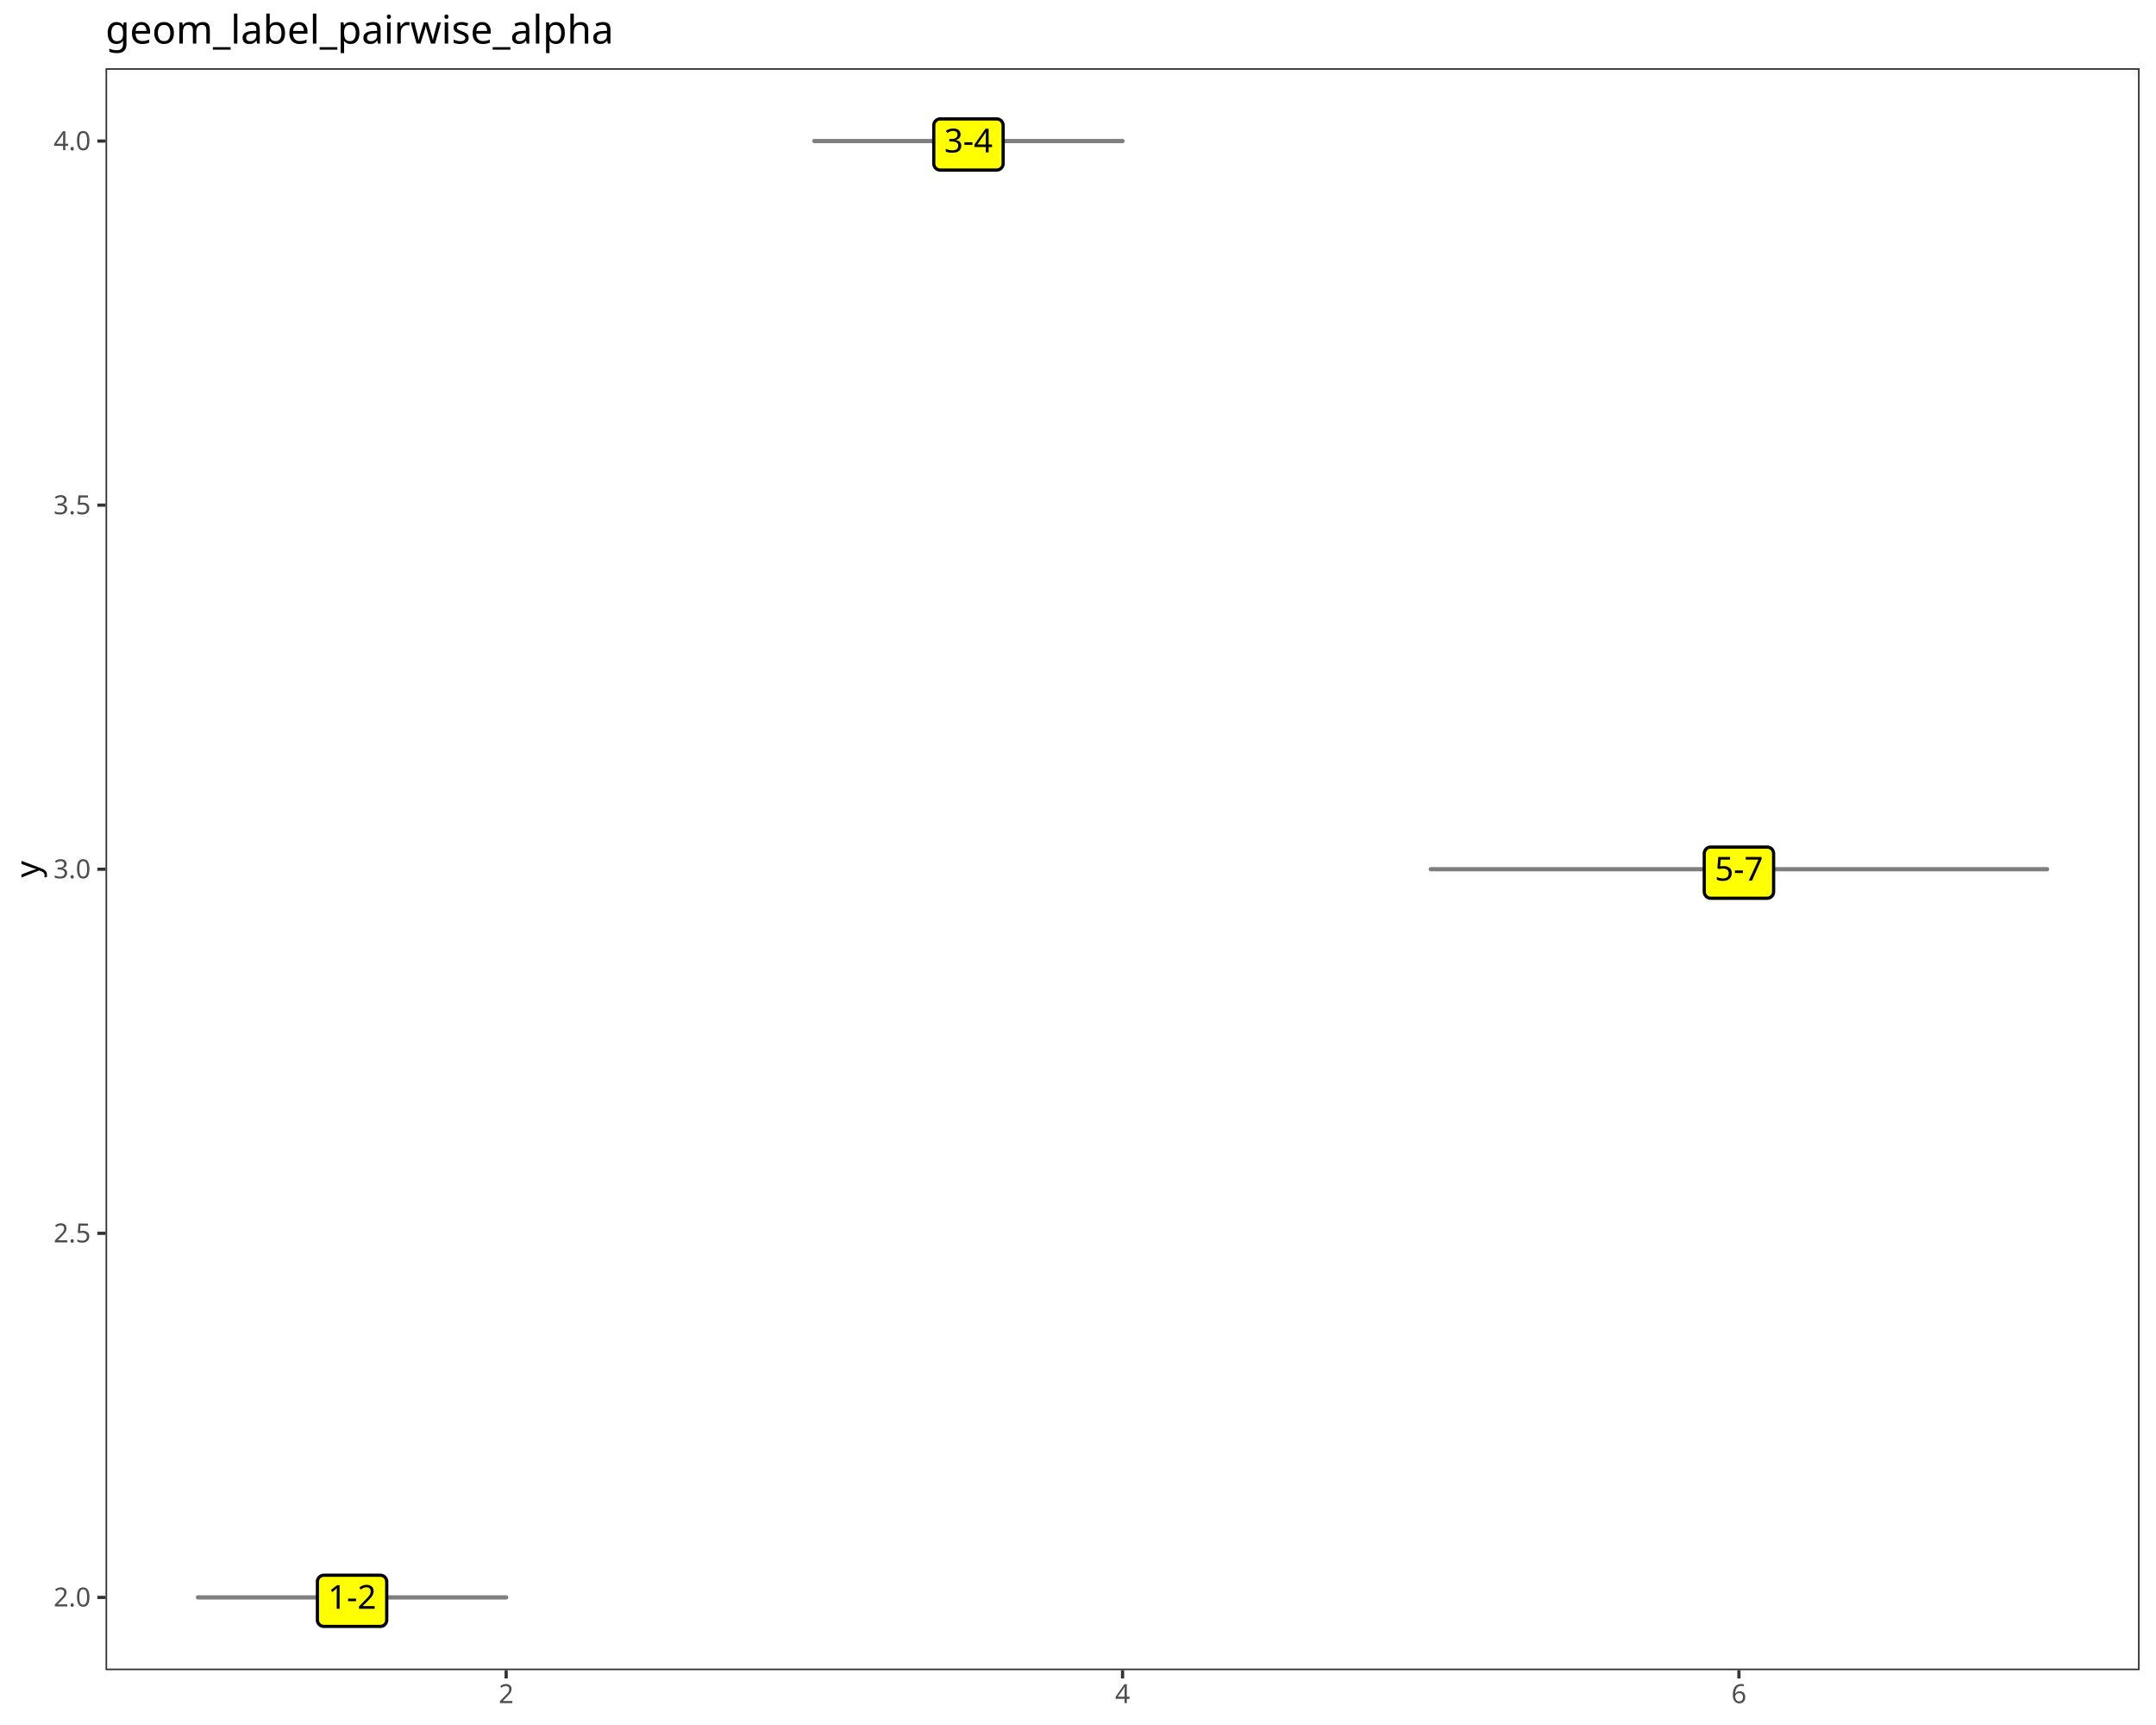
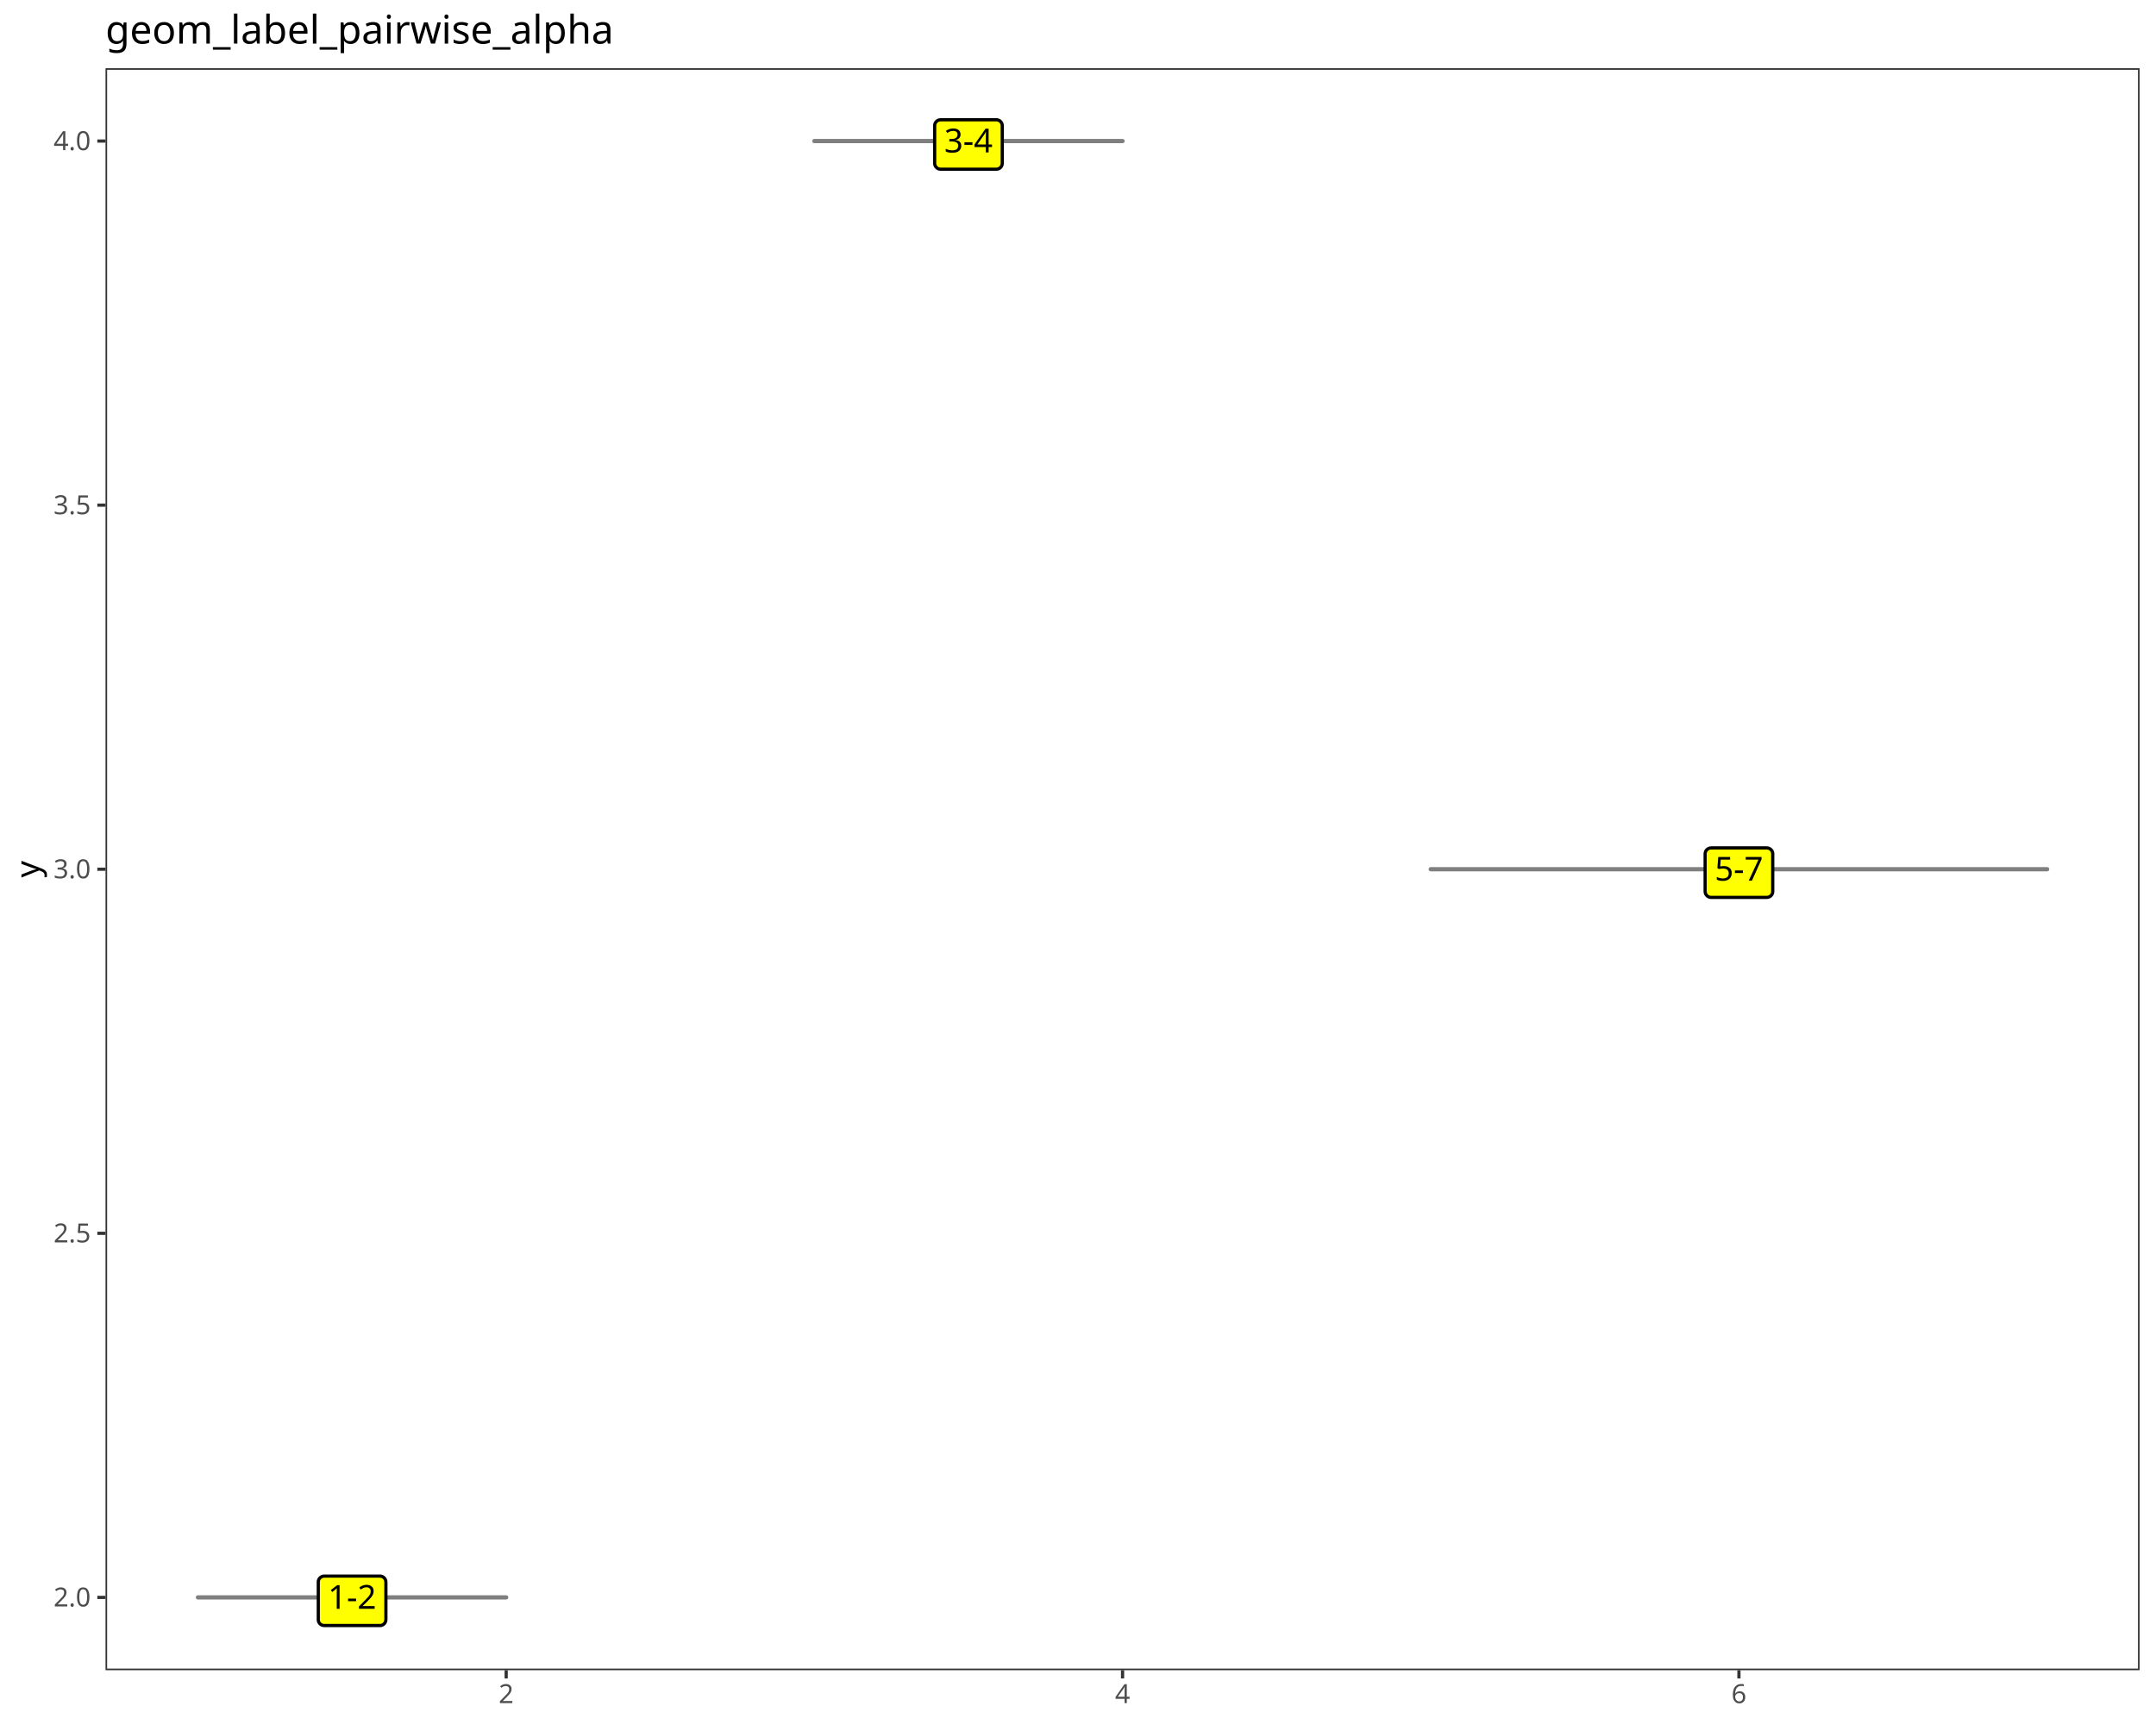
<svg xmlns="http://www.w3.org/2000/svg" class="svglite" data-engine-version="2.0" width="720.00pt" height="576.00pt" viewBox="0 0 720.00 576.00">
  <defs>
    <style type="text/css">
    .svglite line, .svglite polyline, .svglite polygon, .svglite path, .svglite rect, .svglite circle {
      fill: none;
      stroke: #000000;
      stroke-linecap: round;
      stroke-linejoin: round;
      stroke-miterlimit: 10.00;
    }
  </style>
  </defs>
  <rect width="100%" height="100%" style="stroke: none; fill: #FFFFFF;" />
  <defs>
    <clipPath id="cpMC4wMHw3MjAuMDB8MC4wMHw1NzYuMDA=">
      <rect x="0.00" y="0.00" width="720.00" height="576.00" />
    </clipPath>
  </defs>
  <g clip-path="url(#cpMC4wMHw3MjAuMDB8MC4wMHw1NzYuMDA=)">
    <rect x="0.00" y="0.00" width="720.00" height="576.00" style="stroke-width: 1.07; stroke: #FFFFFF; fill: #FFFFFF;" />
  </g>
  <defs>
    <clipPath id="cpMzUuMjR8NzE0LjUyfDIyLjc4fDU1Ny43MQ==">
      <rect x="35.24" y="22.78" width="679.28" height="534.92" />
    </clipPath>
  </defs>
  <g clip-path="url(#cpMzUuMjR8NzE0LjUyfDIyLjc4fDU1Ny43MQ==)">
    <rect x="35.24" y="22.78" width="679.28" height="534.92" style="stroke-width: 1.07; stroke: none; fill: #FFFFFF;" />
    <line x1="66.11" y1="533.39" x2="169.04" y2="533.39" style="stroke-width: 1.42; stroke: #000000; stroke-opacity: 0.50;" />
-     <polygon points="108.16,543.08 126.99,543.08 126.91,543.08 127.25,543.07 127.59,543.00 127.92,542.87 128.22,542.70 128.49,542.48 128.72,542.22 128.91,541.93 129.04,541.61 129.13,541.27 129.15,540.92 129.15,540.92 129.15,528.15 129.15,528.15 129.13,527.81 129.04,527.47 128.91,527.15 128.72,526.85 128.49,526.59 128.22,526.37 127.92,526.20 127.59,526.08 127.25,526.01 126.99,525.99 108.16,525.99 108.42,526.01 108.07,525.99 107.73,526.04 107.39,526.13 107.08,526.28 106.79,526.48 106.54,526.72 106.33,527.00 106.17,527.31 106.06,527.64 106.00,527.98 106.00,528.15 106.00,540.92 106.00,540.75 106.00,541.10 106.06,541.44 106.17,541.77 106.33,542.08 106.54,542.35 106.79,542.60 107.08,542.79 107.39,542.94 107.73,543.04 108.07,543.08 " style="stroke-width: 1.07; fill: #FFFF00;" />
+     <polygon points="108.27,542.79 126.88,542.79 126.80,542.79 127.12,542.78 127.43,542.72 127.73,542.60 128.01,542.44 128.26,542.24 128.47,542.00 128.64,541.73 128.76,541.44 128.84,541.13 128.87,540.81 128.87,540.81 128.87,528.27 128.87,528.27 128.84,527.95 128.76,527.64 128.64,527.34 128.47,527.07 128.26,526.83 128.01,526.63 127.73,526.47 127.43,526.36 127.12,526.30 126.88,526.28 108.27,526.28 108.51,526.30 108.19,526.28 107.87,526.32 107.57,526.41 107.28,526.55 107.02,526.73 106.78,526.95 106.59,527.21 106.44,527.49 106.34,527.79 106.29,528.11 106.29,528.27 106.29,540.81 106.29,540.65 106.29,540.97 106.34,541.28 106.44,541.59 106.59,541.87 106.78,542.12 107.02,542.35 107.28,542.53 107.57,542.66 107.87,542.75 108.19,542.79 " style="stroke-width: 1.07; fill: #FFFF00;" />
    <text x="117.58" y="537.19" text-anchor="middle" style="font-size: 11.04px; font-family: sans;" textLength="15.96px" lengthAdjust="spacingAndGlyphs">1-2</text>
    <line x1="271.96" y1="47.10" x2="374.88" y2="47.10" style="stroke-width: 1.42; stroke: #000000; stroke-opacity: 0.50;" />
-     <polygon points="314.00,56.79 332.84,56.79 332.75,56.79 333.10,56.77 333.44,56.70 333.76,56.58 334.06,56.41 334.33,56.19 334.56,55.93 334.75,55.63 334.89,55.31 334.97,54.98 335.00,54.63 335.00,54.63 335.00,41.86 335.00,41.86 334.97,41.51 334.89,41.18 334.75,40.86 334.56,40.56 334.33,40.30 334.06,40.08 333.76,39.91 333.44,39.78 333.10,39.72 332.84,39.70 314.00,39.70 314.26,39.72 313.91,39.70 313.57,39.74 313.23,39.84 312.92,39.99 312.63,40.19 312.38,40.43 312.17,40.70 312.01,41.01 311.90,41.34 311.85,41.69 311.84,41.86 311.84,54.63 311.85,54.45 311.85,54.80 311.90,55.15 312.01,55.48 312.17,55.78 312.38,56.06 312.63,56.30 312.92,56.50 313.23,56.65 313.57,56.75 313.91,56.79 " style="stroke-width: 1.07; fill: #FFFF00;" />
+     <polygon points="314.12,56.50 332.72,56.50 332.64,56.50 332.96,56.49 333.27,56.42 333.57,56.31 333.85,56.15 334.10,55.95 334.31,55.71 334.48,55.44 334.61,55.14 334.68,54.83 334.71,54.51 334.71,54.51 334.71,41.97 334.71,41.97 334.68,41.66 334.61,41.35 334.48,41.05 334.31,40.78 334.10,40.54 333.85,40.34 333.57,40.18 333.27,40.07 332.96,40.00 332.72,39.99 314.12,39.99 314.36,40.00 314.04,39.99 313.72,40.03 313.41,40.12 313.12,40.25 312.86,40.44 312.63,40.66 312.44,40.91 312.29,41.20 312.19,41.50 312.13,41.81 312.13,41.97 312.13,54.51 312.13,54.35 312.13,54.67 312.19,54.99 312.29,55.29 312.44,55.58 312.63,55.83 312.86,56.05 313.12,56.23 313.41,56.37 313.72,56.46 314.04,56.50 " style="stroke-width: 1.07; fill: #FFFF00;" />
    <text x="323.42" y="50.90" text-anchor="middle" style="font-size: 11.04px; font-family: sans;" textLength="15.96px" lengthAdjust="spacingAndGlyphs">3-4</text>
    <line x1="477.80" y1="290.24" x2="683.64" y2="290.24" style="stroke-width: 1.42; stroke: #000000; stroke-opacity: 0.50;" />
-     <polygon points="571.30,299.94 590.14,299.94 590.05,299.93 590.40,299.92 590.74,299.85 591.07,299.73 591.37,299.55 591.64,299.33 591.87,299.07 592.05,298.78 592.19,298.46 592.27,298.12 592.30,297.78 592.30,297.78 592.30,285.01 592.30,285.01 592.27,284.66 592.19,284.32 592.05,284.00 591.87,283.71 591.64,283.45 591.37,283.23 591.07,283.05 590.74,282.93 590.40,282.86 590.14,282.85 571.30,282.85 571.56,282.86 571.22,282.85 570.87,282.89 570.54,282.99 570.22,283.14 569.94,283.33 569.69,283.57 569.48,283.85 569.32,284.16 569.21,284.49 569.15,284.83 569.14,285.01 569.14,297.78 569.15,297.60 569.15,297.95 569.21,298.29 569.32,298.62 569.48,298.93 569.69,299.21 569.94,299.45 570.22,299.65 570.54,299.79 570.87,299.89 571.22,299.93 " style="stroke-width: 1.07; fill: #FFFF00;" />
+     <polygon points="571.42,299.65 590.03,299.65 589.95,299.65 590.27,299.63 590.58,299.57 590.88,299.46 591.15,299.30 591.40,299.09 591.61,298.85 591.79,298.58 591.91,298.29 591.99,297.98 592.01,297.66 592.01,297.66 592.01,285.12 592.01,285.12 591.99,284.80 591.91,284.49 591.79,284.20 591.61,283.93 591.40,283.69 591.15,283.49 590.88,283.33 590.58,283.21 590.27,283.15 590.03,283.13 571.42,283.13 571.66,283.15 571.34,283.14 571.02,283.17 570.71,283.26 570.43,283.40 570.16,283.58 569.93,283.80 569.74,284.06 569.59,284.34 569.49,284.65 569.44,284.96 569.43,285.12 569.43,297.66 569.44,297.50 569.44,297.82 569.49,298.14 569.59,298.44 569.74,298.72 569.93,298.98 570.16,299.20 570.43,299.38 570.71,299.52 571.02,299.61 571.34,299.65 " style="stroke-width: 1.07; fill: #FFFF00;" />
    <text x="580.72" y="294.04" text-anchor="middle" style="font-size: 11.04px; font-family: sans;" textLength="15.96px" lengthAdjust="spacingAndGlyphs">5-7</text>
    <rect x="35.24" y="22.78" width="679.28" height="534.92" style="stroke-width: 1.07; stroke: #333333;" />
  </g>
  <g clip-path="url(#cpMC4wMHw3MjAuMDB8MC4wMHw1NzYuMDA=)">
    <text x="30.31" y="536.42" text-anchor="end" style="font-size: 8.80px; fill: #4D4D4D; font-family: sans;" textLength="12.23px" lengthAdjust="spacingAndGlyphs">2.0</text>
    <text x="30.31" y="414.85" text-anchor="end" style="font-size: 8.80px; fill: #4D4D4D; font-family: sans;" textLength="12.23px" lengthAdjust="spacingAndGlyphs">2.5</text>
    <text x="30.31" y="293.27" text-anchor="end" style="font-size: 8.80px; fill: #4D4D4D; font-family: sans;" textLength="12.23px" lengthAdjust="spacingAndGlyphs">3.0</text>
    <text x="30.31" y="171.70" text-anchor="end" style="font-size: 8.80px; fill: #4D4D4D; font-family: sans;" textLength="12.23px" lengthAdjust="spacingAndGlyphs">3.5</text>
    <text x="30.31" y="50.13" text-anchor="end" style="font-size: 8.80px; fill: #4D4D4D; font-family: sans;" textLength="12.23px" lengthAdjust="spacingAndGlyphs">4.0</text>
    <polyline points="32.50,533.39 35.24,533.39 " style="stroke-width: 1.07; stroke: #333333; stroke-linecap: butt;" />
    <polyline points="32.50,411.82 35.24,411.82 " style="stroke-width: 1.07; stroke: #333333; stroke-linecap: butt;" />
    <polyline points="32.50,290.24 35.24,290.24 " style="stroke-width: 1.07; stroke: #333333; stroke-linecap: butt;" />
    <polyline points="32.50,168.67 35.24,168.67 " style="stroke-width: 1.07; stroke: #333333; stroke-linecap: butt;" />
    <polyline points="32.50,47.10 35.24,47.10 " style="stroke-width: 1.07; stroke: #333333; stroke-linecap: butt;" />
    <polyline points="169.04,560.45 169.04,557.71 " style="stroke-width: 1.07; stroke: #333333; stroke-linecap: butt;" />
    <polyline points="374.88,560.45 374.88,557.71 " style="stroke-width: 1.07; stroke: #333333; stroke-linecap: butt;" />
    <polyline points="580.72,560.45 580.72,557.71 " style="stroke-width: 1.07; stroke: #333333; stroke-linecap: butt;" />
    <text x="169.04" y="568.69" text-anchor="middle" style="font-size: 8.80px; fill: #4D4D4D; font-family: sans;" textLength="4.89px" lengthAdjust="spacingAndGlyphs">2</text>
    <text x="374.88" y="568.69" text-anchor="middle" style="font-size: 8.80px; fill: #4D4D4D; font-family: sans;" textLength="4.89px" lengthAdjust="spacingAndGlyphs">4</text>
    <text x="580.72" y="568.69" text-anchor="middle" style="font-size: 8.80px; fill: #4D4D4D; font-family: sans;" textLength="4.89px" lengthAdjust="spacingAndGlyphs">6</text>
    <text transform="translate(13.05,290.24) rotate(-90)" text-anchor="middle" style="font-size: 11.00px; font-family: sans;" textLength="5.50px" lengthAdjust="spacingAndGlyphs">y</text>
    <text x="35.24" y="14.56" style="font-size: 13.20px; font-family: sans;" textLength="163.66px" lengthAdjust="spacingAndGlyphs">geom_label_pairwise_alpha</text>
  </g>
</svg>
